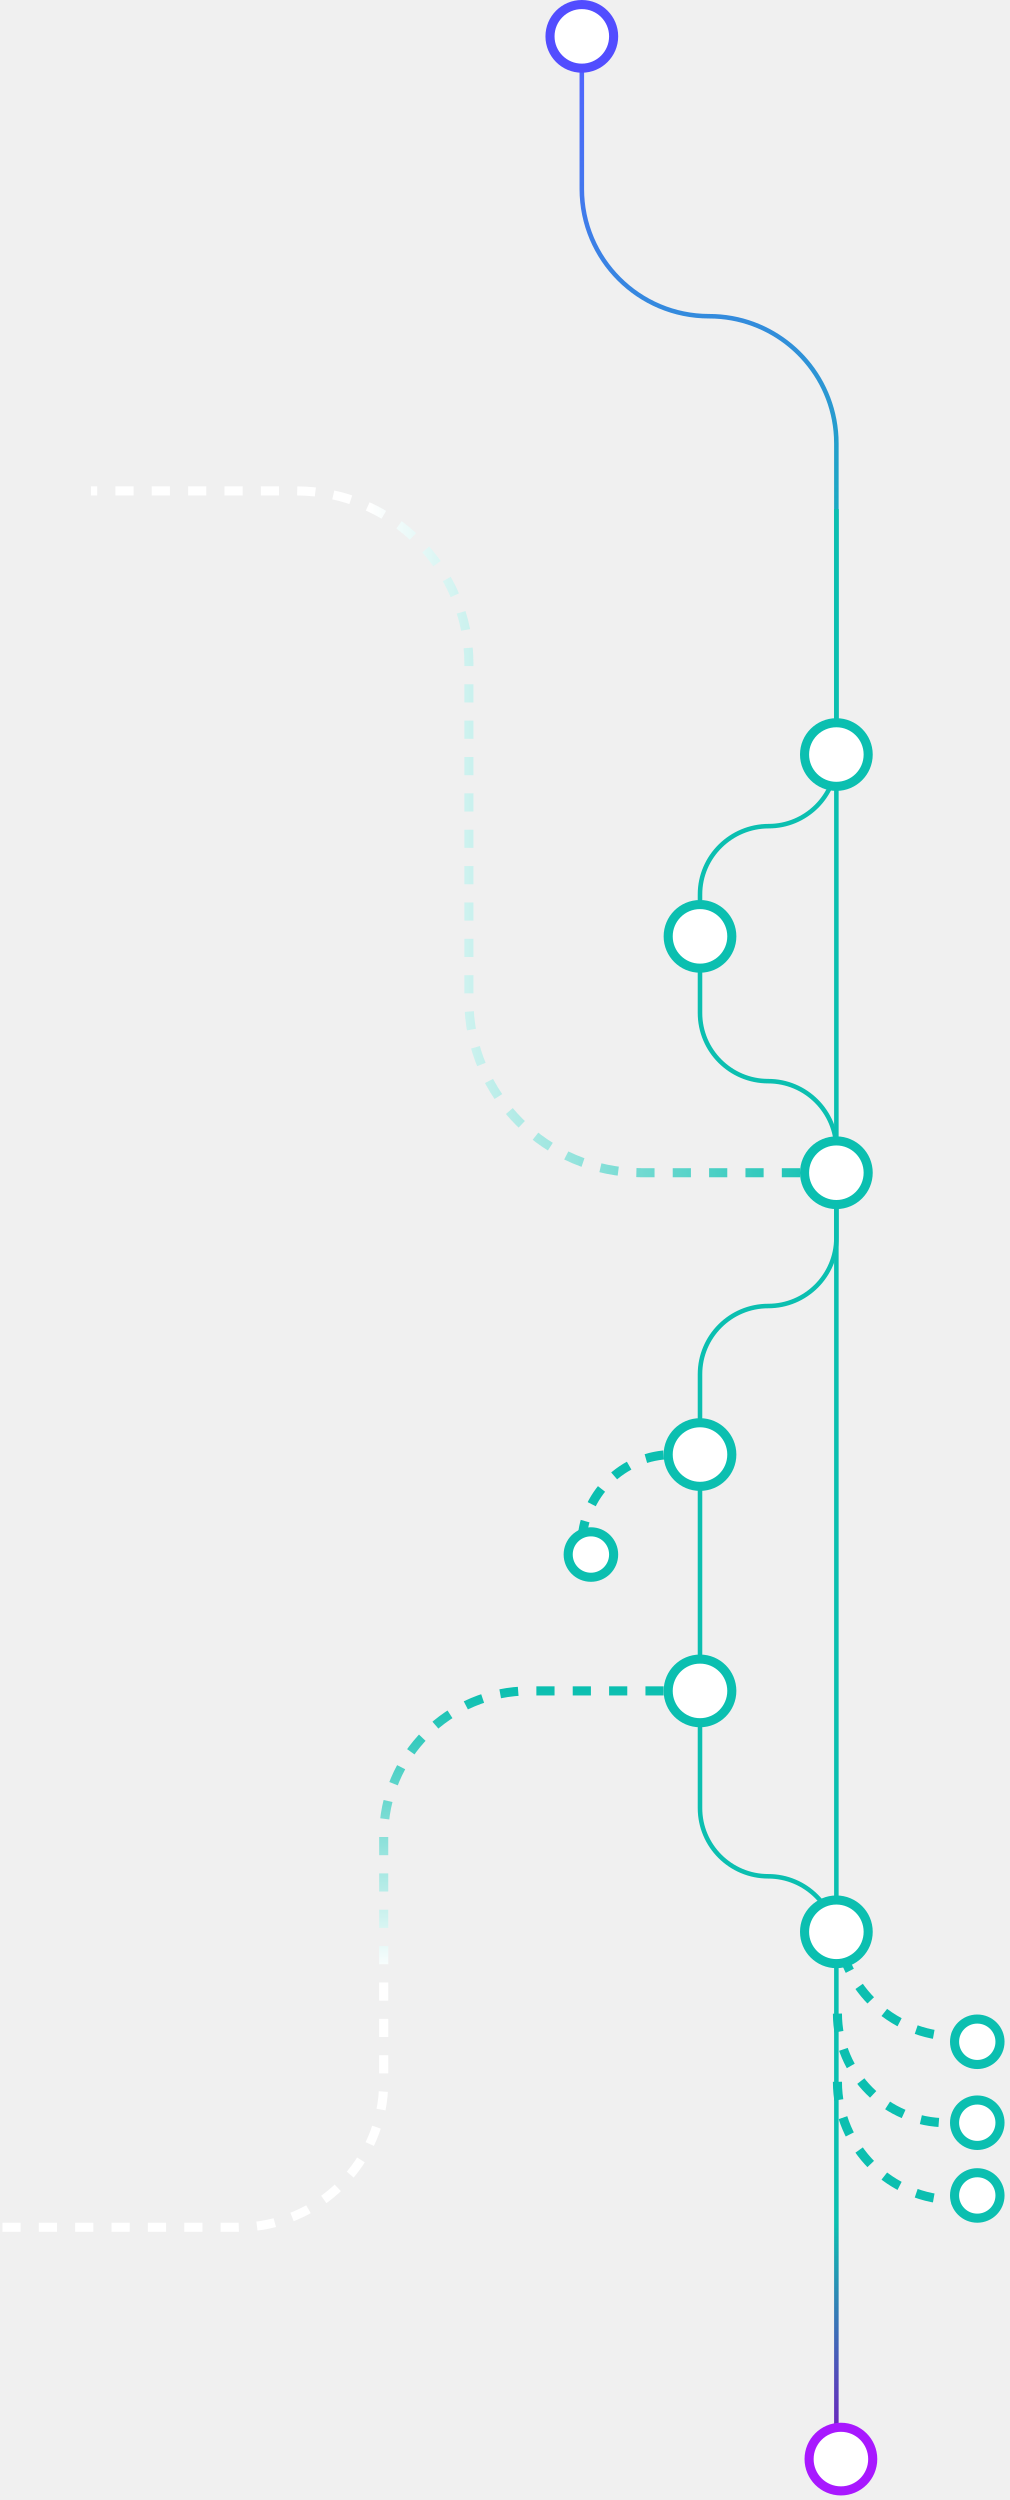
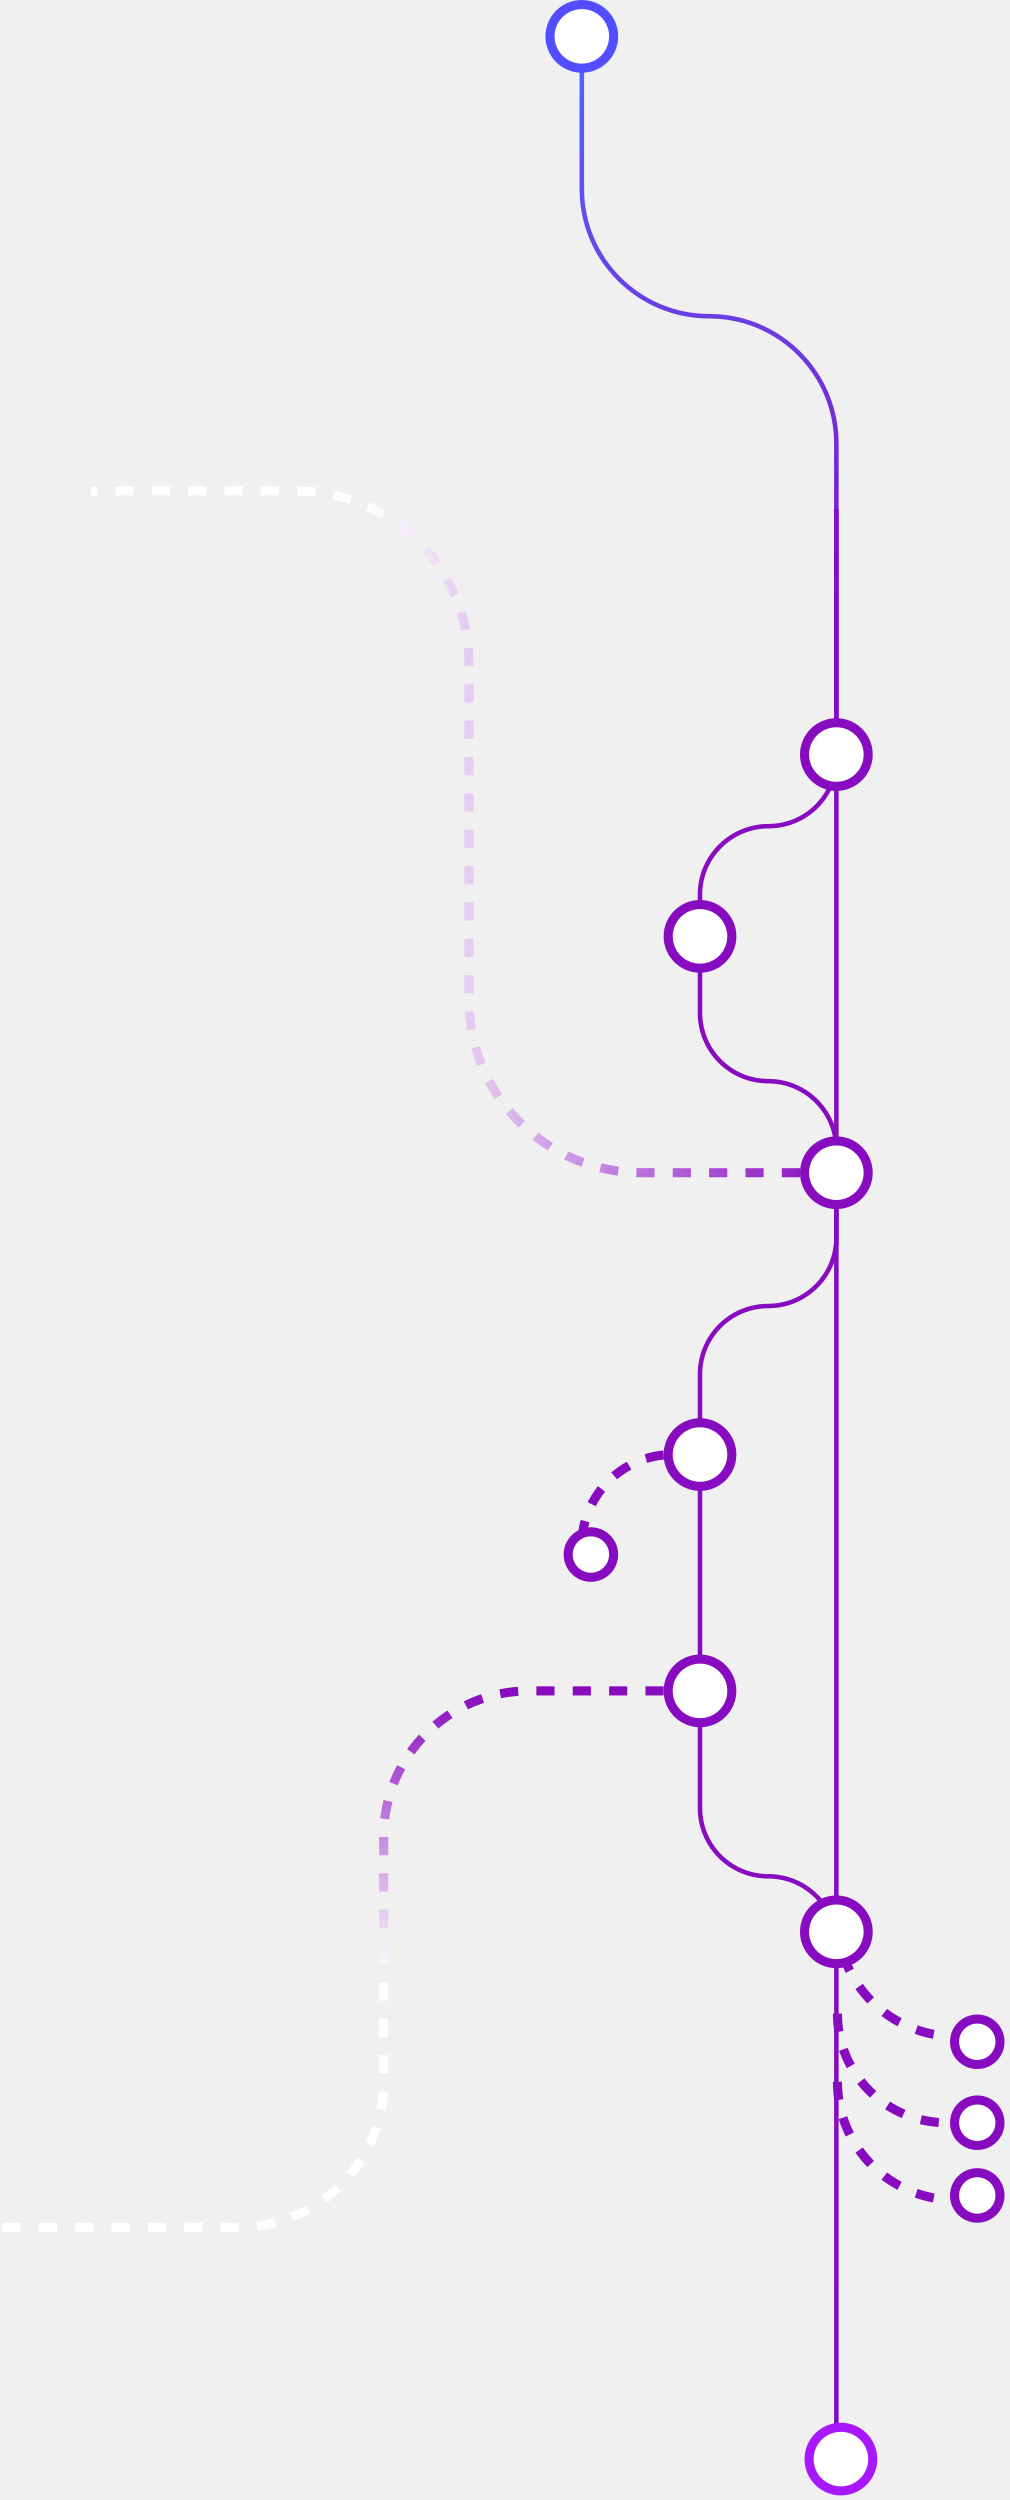
<svg xmlns="http://www.w3.org/2000/svg" width="111px" height="275px" viewBox="0 0 111 275" version="1.1">
  <defs>
    <linearGradient x1="-6.682%" y1="1.065%" x2="-6.682%" y2="100%" id="linearGradient-1">
      <stop stop-color="#5263FF" offset="0%" />
-       <stop stop-color="#0BBFB0" offset="24.374%" />
-       <stop stop-color="#0BBFB0" offset="90%" />
+       <stop stop-color="#870bbf" offset="24.374%" />
+       <stop stop-color="#870bbf" offset="90%" />
      <stop stop-color="#7A0BBF" offset="100%" />
    </linearGradient>
    <linearGradient x1="37.497%" y1="81.252%" x2="100%" y2="81.252%" id="linearGradient-2">
      <stop stop-color="#FFFFFF" offset="0%" />
-       <stop stop-color="#0BBFB0" offset="100%" />
+       <stop stop-color="#870bbf" offset="100%" />
    </linearGradient>
    <linearGradient x1="76.259%" y1="52.519%" x2="76.259%" y2="0%" id="linearGradient-3">
      <stop stop-color="#FFFFFF" offset="0%" />
-       <stop stop-color="#0BBFB0" offset="100%" />
+       <stop stop-color="#870bbf" offset="100%" />
    </linearGradient>
  </defs>
  <g id="Page-1" stroke="none" stroke-width="1" fill="none" fill-rule="evenodd">
    <g id="navigation">
      <path d="M64,5 L64,20.784 C64,28.516 70.268,34.784 78,34.784 C84.838,34.784 90.531,39.686 91.756,46.168 C91.916,47.016 92,47.89 92,48.784 L92,214 L92,236 L92,270" id="Path" stroke="url(#linearGradient-1)" stroke-width="0.5" />
-       <path d="M92,56 L92,83.482 C92,87.566 88.637,90.877 84.553,90.877 C80.411,90.877 77,94.235 77,98.377 L77,111.427 C77,115.569 80.358,118.927 84.5,118.927 C88.642,118.927 92,122.285 92,126.427 L92,136.162 C92,140.304 88.642,143.662 84.5,143.662 C80.358,143.662 77,147.02 77,151.162 L77,198.893 C77,203.035 80.358,206.393 84.5,206.393 C88.642,206.393 92,209.751 92,213.893 L92,214" id="Path" stroke="#0BBFB0" stroke-width="0.5" />
-       <path d="M77,160 L74,160 C68.477,160 64,164.477 64,170 L64,170" id="Path" stroke="#0BBFB0" stroke-dasharray="2" />
+       <path d="M92,56 L92,83.482 C92,87.566 88.637,90.877 84.553,90.877 C80.411,90.877 77,94.235 77,98.377 L77,111.427 C77,115.569 80.358,118.927 84.5,118.927 C88.642,118.927 92,122.285 92,126.427 L92,136.162 C92,140.304 88.642,143.662 84.5,143.662 C80.358,143.662 77,147.02 77,151.162 L77,198.893 C77,203.035 80.358,206.393 84.5,206.393 C88.642,206.393 92,209.751 92,213.893 L92,214" id="Path" stroke="#870bbf" stroke-width="0.5" />
+       <path d="M77,160 L74,160 C68.477,160 64,164.477 64,170 L64,170" id="Path" stroke="#870bbf" stroke-dasharray="2" />
      <path d="M92,129 L70.578,129 C60.084,129 51.578,120.493 51.578,110 L51.578,73 C51.578,62.507 43.071,54 32.578,54 L10,54" id="Path" stroke="url(#linearGradient-2)" stroke-dasharray="2" />
      <path d="M77,186 L58.207,186 C49.371,186 42.207,193.163 42.207,202 L42.207,229 C42.207,237.837 35.044,245 26.207,245 L0,245" id="Path" stroke="url(#linearGradient-3)" stroke-dasharray="2" />
-       <g id="Group" transform="translate(99.61811, 226.5) rotate(-90) translate(-99.61811, -226.5) translate(84.11811, 219)" stroke="#0BBFB0" stroke-dasharray="2">
+       <g id="Group" transform="translate(99.61811, 226.5) rotate(-90) translate(-99.61811, -226.5) translate(84.11811, 219)" stroke="#870bbf" stroke-dasharray="2">
        <path d="M31,1.42108547e-14 L31,1.42108547e-14 C23.82,1.42108547e-14 18,5.82 18,13 L18,15" id="Path" />
        <path d="M13,1.42108547e-14 L13,1.42108547e-14 C5.82,1.42108547e-14 0,5.82 0,13 L0,15" id="Path-Copy" />
        <path d="M20.5,1.42108547e-14 L20.5,1.42108547e-14 C13.873,1.42108547e-14 8.5,5.373 8.5,12 L8.5,15" id="Path" />
      </g>
      <path d="M60.5,4 C60.5,5.933 62.067,7.5 64,7.5 C65.933,7.5 67.5,5.933 67.5,4 C67.5,2.067 65.933,0.5 64,0.5 C62.067,0.5 60.5,2.067 60.5,4 Z" id="Path" stroke="#524DFF" fill="#FFFFFF" fill-rule="nonzero" />
      <path d="M89,270.5 C89,272.433 90.567,274 92.5,274 C94.433,274 96,272.433 96,270.5 C96,268.567 94.433,267 92.5,267 C90.567,267 89,268.567 89,270.5 Z" id="Path-Copy-4" stroke="#A818FF" fill="#FFFFFF" fill-rule="nonzero" />
-       <path d="M88.5,83 C88.5,84.933 90.067,86.5 92,86.5 C93.933,86.5 95.5,84.933 95.5,83 C95.5,81.067 93.933,79.5 92,79.5 C90.067,79.5 88.5,81.067 88.5,83 Z" id="Path" stroke="#0BBFB0" fill="#FFFFFF" fill-rule="nonzero" />
-       <path d="M73.5,103 C73.5,104.933 75.067,106.5 77,106.5 C78.933,106.5 80.5,104.933 80.5,103 C80.5,101.067 78.933,99.5 77,99.5 C75.067,99.5 73.5,101.067 73.5,103 Z" id="Path" stroke="#0BBFB0" fill="#FFFFFF" fill-rule="nonzero" />
-       <path d="M88.5,129 C88.5,130.933 90.067,132.5 92,132.5 C93.933,132.5 95.5,130.933 95.5,129 C95.5,127.067 93.933,125.5 92,125.5 C90.067,125.5 88.5,127.067 88.5,129 Z" id="Path" stroke="#0BBFB0" fill="#FFFFFF" fill-rule="nonzero" />
-       <path d="M73.5,160 C73.5,161.933 75.067,163.5 77,163.5 C78.933,163.5 80.5,161.933 80.5,160 C80.5,158.067 78.933,156.5 77,156.5 C75.067,156.5 73.5,158.067 73.5,160 Z" id="Path" stroke="#0BBFB0" fill="#FFFFFF" fill-rule="nonzero" />
-       <path d="M73.5,186 C73.5,187.933 75.067,189.5 77,189.5 C78.933,189.5 80.5,187.933 80.5,186 C80.5,184.067 78.933,182.5 77,182.5 C75.067,182.5 73.5,184.067 73.5,186 Z" id="Path" stroke="#0BBFB0" fill="#FFFFFF" fill-rule="nonzero" />
-       <path d="M62.5,171 C62.5,172.381 63.619,173.5 65,173.5 C66.381,173.5 67.5,172.381 67.5,171 C67.5,169.619 66.381,168.5 65,168.5 C63.619,168.5 62.5,169.619 62.5,171 Z" id="Path" stroke="#0BBFB0" fill="#FFFFFF" fill-rule="nonzero" />
-       <path d="M88.5,212.5 C88.5,214.433 90.067,216 92,216 C93.933,216 95.5,214.433 95.5,212.5 C95.5,210.567 93.933,209 92,209 C90.067,209 88.5,210.567 88.5,212.5 Z" id="Path" stroke="#0BBFB0" fill="#FFFFFF" fill-rule="nonzero" />
-       <path d="M105,224.595 C105,225.976 106.119,227.095 107.5,227.095 C108.881,227.095 110,225.976 110,224.595 C110,223.214 108.881,222.095 107.5,222.095 C106.119,222.095 105,223.214 105,224.595 Z" id="Path" stroke="#0BBFB0" fill="#FFFFFF" fill-rule="nonzero" />
-       <path d="M105,233.5 C105,234.881 106.119,236 107.5,236 C108.881,236 110,234.881 110,233.5 C110,232.119 108.881,231 107.5,231 C106.119,231 105,232.119 105,233.5 Z" id="Path-Copy-2" stroke="#0BBFB0" fill="#FFFFFF" fill-rule="nonzero" />
-       <path d="M105,241.5 C105,242.881 106.119,244 107.5,244 C108.881,244 110,242.881 110,241.5 C110,240.119 108.881,239 107.5,239 C106.119,239 105,240.119 105,241.5 Z" id="Path-Copy-3" stroke="#0BBFB0" fill="#FFFFFF" fill-rule="nonzero" />
+       <path d="M88.5,83 C88.5,84.933 90.067,86.5 92,86.5 C93.933,86.5 95.5,84.933 95.5,83 C95.5,81.067 93.933,79.5 92,79.5 C90.067,79.5 88.5,81.067 88.5,83 Z" id="Path" stroke="#870bbf" fill="#FFFFFF" fill-rule="nonzero" />
+       <path d="M73.5,103 C73.5,104.933 75.067,106.5 77,106.5 C78.933,106.5 80.5,104.933 80.5,103 C80.5,101.067 78.933,99.5 77,99.5 C75.067,99.5 73.5,101.067 73.5,103 Z" id="Path" stroke="#870bbf" fill="#FFFFFF" fill-rule="nonzero" />
+       <path d="M88.5,129 C88.5,130.933 90.067,132.5 92,132.5 C93.933,132.5 95.5,130.933 95.5,129 C95.5,127.067 93.933,125.5 92,125.5 C90.067,125.5 88.5,127.067 88.5,129 Z" id="Path" stroke="#870bbf" fill="#FFFFFF" fill-rule="nonzero" />
+       <path d="M73.5,160 C73.5,161.933 75.067,163.5 77,163.5 C78.933,163.5 80.5,161.933 80.5,160 C80.5,158.067 78.933,156.5 77,156.5 C75.067,156.5 73.5,158.067 73.5,160 Z" id="Path" stroke="#870bbf" fill="#FFFFFF" fill-rule="nonzero" />
+       <path d="M73.5,186 C73.5,187.933 75.067,189.5 77,189.5 C78.933,189.5 80.5,187.933 80.5,186 C80.5,184.067 78.933,182.5 77,182.5 C75.067,182.5 73.5,184.067 73.5,186 Z" id="Path" stroke="#870bbf" fill="#FFFFFF" fill-rule="nonzero" />
+       <path d="M62.5,171 C62.5,172.381 63.619,173.5 65,173.5 C66.381,173.5 67.5,172.381 67.5,171 C67.5,169.619 66.381,168.5 65,168.5 C63.619,168.5 62.5,169.619 62.5,171 Z" id="Path" stroke="#870bbf" fill="#FFFFFF" fill-rule="nonzero" />
+       <path d="M88.5,212.5 C88.5,214.433 90.067,216 92,216 C93.933,216 95.5,214.433 95.5,212.5 C95.5,210.567 93.933,209 92,209 C90.067,209 88.5,210.567 88.5,212.5 Z" id="Path" stroke="#870bbf" fill="#FFFFFF" fill-rule="nonzero" />
+       <path d="M105,224.595 C105,225.976 106.119,227.095 107.5,227.095 C108.881,227.095 110,225.976 110,224.595 C110,223.214 108.881,222.095 107.5,222.095 C106.119,222.095 105,223.214 105,224.595 Z" id="Path" stroke="#870bbf" fill="#FFFFFF" fill-rule="nonzero" />
+       <path d="M105,233.5 C105,234.881 106.119,236 107.5,236 C108.881,236 110,234.881 110,233.5 C110,232.119 108.881,231 107.5,231 C106.119,231 105,232.119 105,233.5 Z" id="Path-Copy-2" stroke="#870bbf" fill="#FFFFFF" fill-rule="nonzero" />
+       <path d="M105,241.5 C105,242.881 106.119,244 107.5,244 C108.881,244 110,242.881 110,241.5 C110,240.119 108.881,239 107.5,239 C106.119,239 105,240.119 105,241.5 Z" id="Path-Copy-3" stroke="#870bbf" fill="#FFFFFF" fill-rule="nonzero" />
    </g>
  </g>
</svg>
